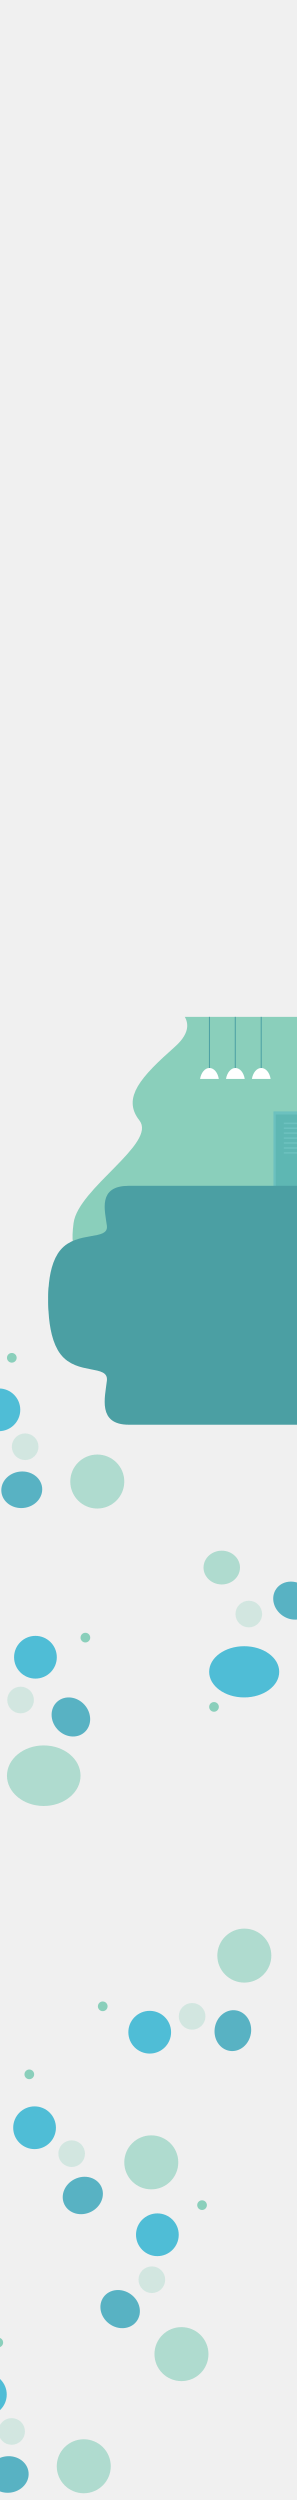
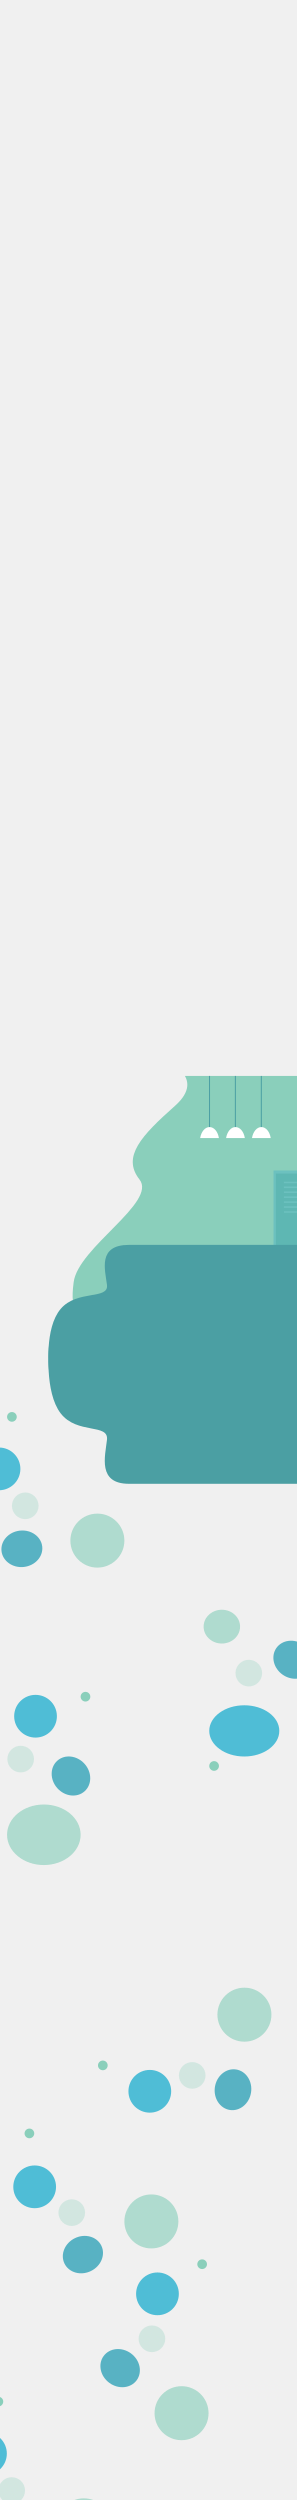
<svg xmlns="http://www.w3.org/2000/svg" xmlns:xlink="http://www.w3.org/1999/xlink" version="1.1" id="OBJECTS" x="0px" y="0px" viewBox="0 0 642.3 5417" style="enable-background:new 0 0 642.3 5417;" xml:space="preserve">
  <style type="text/css">
	.st0{clip-path:url(#SVGID_2_);fill:#8ACFBB;}
	.st1{clip-path:url(#SVGID_4_);}
	.st2{fill:#6CC1BF;}
	.st3{fill:#5EB7B3;}
	.st4{clip-path:url(#SVGID_6_);}
	.st5{fill:#4B9FA3;}
	.st6{fill:#FFFFFF;}
	.st7{clip-path:url(#SVGID_8_);fill:#4B9FA3;}
- 	.st8{opacity:0.67;fill:#00A4C9;}
- 	.st9{opacity:0.29;fill:#8ACFBB;}
- 	.st10{opacity:0.64;fill:#8ACFBB;}
- 	.st11{opacity:0.63;fill:#008FAA;}
- 	.st12{fill:#8ACFBB;}
+ 	.st8{clip-path:url(#SVGID_10_);fill:#4B9FA3;}
+ 	.st9{opacity:0.67;fill:#00A4C9;enable-background:new    ;}
+ 	.st10{opacity:0.29;fill:#8ACFBB;enable-background:new    ;}
+ 	.st11{opacity:0.64;fill:#8ACFBB;enable-background:new    ;}
+ 	.st12{opacity:0.63;fill:#008FAA;enable-background:new    ;}
+ 	.st13{fill:#8ACFBB;}
</style>
  <g>
    <g>
      <g>
-         <defs>
-           <rect id="SVGID_1_" x="-66" y="2203.4" width="720.8" height="637.6" />
-         </defs>
-         <clipPath id="SVGID_2_">
-           <use xlink:href="#SVGID_1_" style="overflow:visible;" />
-         </clipPath>
-         <path class="st0" d="M353.7,2168c0,0,97.8,35.7,25.2,100.2s-115.6,110.2-76.9,159.4c38.9,49.5-133,147.3-142.6,222.7     c-9.7,75.4,14.2,52.2,33,92.5s-36.1,119.6-36.1,119.6h509.5v-676L353.7,2168z" />
+         <g>
+           <defs>
+             <rect id="SVGID_1_" x="-65.8" y="2331.4" width="720.8" height="637.6" />
+           </defs>
+           <clipPath id="SVGID_2_">
+             <use xlink:href="#SVGID_1_" style="overflow:visible;" />
+           </clipPath>
+           <path class="st0" d="M353.9,2296c0,0,97.8,35.7,25.2,100.2s-115.6,110.2-76.9,159.4c38.9,49.5-133,147.3-142.6,222.7      c-9.7,75.4,14.2,52.2,33,92.5s-36.1,119.6-36.1,119.6H666v-676L353.9,2296z" />
+         </g>
      </g>
    </g>
    <g>
      <g>
-         <defs>
-           <rect id="SVGID_3_" x="-66" y="2203.4" width="720.8" height="637.6" />
-         </defs>
-         <clipPath id="SVGID_4_">
-           <use xlink:href="#SVGID_3_" style="overflow:visible;" />
-         </clipPath>
-         <g class="st1">
-           <g>
-             <rect x="592.5" y="2408.2" class="st2" width="81.1" height="309.7" />
-           </g>
-           <g>
-             <rect x="597.5" y="2414.9" class="st3" width="71.2" height="294.7" />
-           </g>
-           <g>
-             <rect x="615" y="2432.5" class="st2" width="36.1" height="3.3" />
-           </g>
-           <g>
-             <rect x="615" y="2443" class="st2" width="36.1" height="3.3" />
-           </g>
-           <g>
-             <rect x="615" y="2453.6" class="st2" width="36.1" height="3.3" />
-           </g>
-           <g>
-             <rect x="615" y="2464.4" class="st2" width="36.1" height="3.3" />
-           </g>
-           <g>
-             <rect x="615" y="2475.1" class="st2" width="36.1" height="3.3" />
-           </g>
-           <g>
-             <rect x="615" y="2485.8" class="st2" width="36.1" height="3.3" />
-           </g>
-           <g>
-             <rect x="615" y="2496.5" class="st2" width="36.1" height="3.3" />
-           </g>
-           <g>
-             <rect x="615" y="2615.7" class="st2" width="36.1" height="3.3" />
-           </g>
-           <g>
-             <rect x="615" y="2626.5" class="st2" width="36.1" height="3.3" />
-           </g>
-           <g>
-             <rect x="615" y="2637.1" class="st2" width="36.1" height="3.3" />
-           </g>
-           <g>
-             <rect x="615" y="2647.9" class="st2" width="36.1" height="3.3" />
-           </g>
-           <g>
-             <rect x="615" y="2658.4" class="st2" width="36.1" height="3.3" />
-           </g>
-           <g>
-             <rect x="615" y="2669.2" class="st2" width="36.1" height="3.3" />
-           </g>
-           <g>
-             <rect x="615" y="2679.8" class="st2" width="36.1" height="3.3" />
-           </g>
-           <g>
-             <ellipse class="st2" cx="657.4" cy="2549.8" rx="4.3" ry="6.5" />
+         <g>
+           <defs>
+             <rect id="SVGID_3_" x="-65.8" y="2331.4" width="720.8" height="637.6" />
+           </defs>
+           <clipPath id="SVGID_4_">
+             <use xlink:href="#SVGID_3_" style="overflow:visible;" />
+           </clipPath>
+           <g class="st1">
+             <g>
+               <rect x="592.7" y="2536.2" class="st2" width="81.1" height="309.7" />
+             </g>
+             <g>
+               <rect x="597.7" y="2542.9" class="st3" width="71.2" height="294.7" />
+             </g>
+             <g>
+               <rect x="615.2" y="2560.5" class="st2" width="36.1" height="3.3" />
+             </g>
+             <g>
+               <rect x="615.2" y="2571" class="st2" width="36.1" height="3.3" />
+             </g>
+             <g>
+               <rect x="615.2" y="2581.6" class="st2" width="36.1" height="3.3" />
+             </g>
+             <g>
+               <rect x="615.2" y="2592.4" class="st2" width="36.1" height="3.3" />
+             </g>
+             <g>
+               <rect x="615.2" y="2603.1" class="st2" width="36.1" height="3.3" />
+             </g>
+             <g>
+               <rect x="615.2" y="2613.8" class="st2" width="36.1" height="3.3" />
+             </g>
+             <g>
+               <rect x="615.2" y="2624.5" class="st2" width="36.1" height="3.3" />
+             </g>
+             <g>
+               <rect x="615.2" y="2743.7" class="st2" width="36.1" height="3.3" />
+             </g>
+             <g>
+               <rect x="615.2" y="2754.5" class="st2" width="36.1" height="3.3" />
+             </g>
+             <g>
+               <rect x="615.2" y="2765.1" class="st2" width="36.1" height="3.3" />
+             </g>
+             <g>
+               <rect x="615.2" y="2775.9" class="st2" width="36.1" height="3.3" />
+             </g>
+             <g>
+               <rect x="615.2" y="2786.4" class="st2" width="36.1" height="3.3" />
+             </g>
+             <g>
+               <rect x="615.2" y="2797.2" class="st2" width="36.1" height="3.3" />
+             </g>
+             <g>
+               <rect x="615.2" y="2807.8" class="st2" width="36.1" height="3.3" />
+             </g>
+             <g>
+               <ellipse class="st2" cx="657.6" cy="2677.8" rx="4.3" ry="6.5" />
+             </g>
          </g>
        </g>
      </g>
    </g>
    <g>
      <g>
-         <defs>
-           <rect id="SVGID_5_" x="-66" y="2203.4" width="720.8" height="637.6" />
-         </defs>
-         <clipPath id="SVGID_6_">
-           <use xlink:href="#SVGID_5_" style="overflow:visible;" />
-         </clipPath>
-         <g class="st4">
-           <g>
-             <rect x="452.7" y="2189.1" class="st5" width="2.2" height="135.6" />
-           </g>
-           <g>
-             <path class="st6" d="M474.1,2337.9c-2.2-13.8-10.4-23.8-20.3-23.8c-9.9,0-18.1,10.3-20.3,23.8H474.1z" />
-           </g>
-           <g>
-             <rect x="508.7" y="2189.1" class="st5" width="2.2" height="135.6" />
-           </g>
-           <g>
-             <path class="st6" d="M530.3,2337.9c-2.2-13.8-10.4-23.8-20.3-23.8s-18.1,10.3-20.3,23.8H530.3z" />
-           </g>
-           <g>
-             <rect x="564.9" y="2189.1" class="st5" width="2.2" height="135.6" />
-           </g>
-           <g>
-             <path class="st6" d="M586.4,2337.9c-2.2-13.8-10.4-23.8-20.3-23.8s-18.1,10.3-20.3,23.8H586.4z" />
+         <g>
+           <defs>
+             <rect id="SVGID_5_" x="-65.8" y="2331.4" width="720.8" height="637.6" />
+           </defs>
+           <clipPath id="SVGID_6_">
+             <use xlink:href="#SVGID_5_" style="overflow:visible;" />
+           </clipPath>
+           <g class="st4">
+             <g>
+               <rect x="452.9" y="2317.1" class="st5" width="2.2" height="135.6" />
+             </g>
+             <g>
+               <path class="st6" d="M474.3,2465.9c-2.2-13.8-10.4-23.8-20.3-23.8s-18.1,10.3-20.3,23.8H474.3z" />
+             </g>
+             <g>
+               <rect x="508.9" y="2317.1" class="st5" width="2.2" height="135.6" />
+             </g>
+             <g>
+               <path class="st6" d="M530.5,2465.9c-2.2-13.8-10.4-23.8-20.3-23.8c-9.9,0-18.1,10.3-20.3,23.8H530.5z" />
+             </g>
+             <g>
+               <rect x="565.1" y="2317.1" class="st5" width="2.2" height="135.6" />
+             </g>
+             <g>
+               <path class="st6" d="M586.6,2465.9c-2.2-13.8-10.4-23.8-20.3-23.8s-18.1,10.3-20.3,23.8H586.6z" />
+             </g>
          </g>
        </g>
      </g>
    </g>
    <g>
      <g>
-         <defs>
-           <rect id="SVGID_7_" x="-53.8" y="2203.4" width="720.8" height="1070.6" />
-         </defs>
-         <clipPath id="SVGID_8_">
-           <use xlink:href="#SVGID_7_" style="overflow:visible;" />
-         </clipPath>
-         <path class="st7" d="M654.8,2569.4c0,0-307,0-375.5,0s-51.8,53.9-47.7,86.7c4.1,32.8-64.7,10-100.3,52     C95.6,2750,106,2841,106,2841h548.8V2569.4z" />
-         <path class="st7" d="M654.8,3087.1c0,0-307,0-375.5,0s-51.8-59.3-47.7-95.4c4.1-36.1-64.7-11-100.3-57.2S106,2788.2,106,2788.2     h548.8V3087.1z" />
+         <g>
+           <defs>
+             <rect id="SVGID_7_" x="-53.6" y="2331.4" width="720.8" height="1070.6" />
+           </defs>
+           <clipPath id="SVGID_8_">
+             <use xlink:href="#SVGID_7_" style="overflow:visible;" />
+           </clipPath>
+           <path class="st7" d="M655,2697.4c0,0-307,0-375.5,0s-51.8,53.9-47.7,86.7s-64.7,10-100.3,52C95.8,2878,106.2,2969,106.2,2969      H655V2697.4z" />
+         </g>
+         <g>
+           <defs>
+             <rect id="SVGID_9_" x="-53.6" y="2331.4" width="720.8" height="1070.6" />
+           </defs>
+           <clipPath id="SVGID_10_">
+             <use xlink:href="#SVGID_9_" style="overflow:visible;" />
+           </clipPath>
+           <path class="st8" d="M655,3215.1c0,0-307,0-375.5,0s-51.8-59.3-47.7-95.4c4.1-36.1-64.7-11-100.3-57.2s-25.3-146.3-25.3-146.3      H655V3215.1z" />
+         </g>
      </g>
    </g>
  </g>
-   <circle class="st8" cx="-2.4" cy="3054.8" r="46.3" />
-   <circle class="st9" cx="54.5" cy="3134.8" r="28.9" />
-   <circle class="st10" cx="210.8" cy="3210.2" r="58.5" />
-   <ellipse transform="matrix(0.9941 -0.1083 0.1083 0.9941 -349.3672 24.0992)" class="st11" cx="47.2" cy="3228.1" rx="44.4" ry="39.6" />
-   <circle class="st12" cx="25.6" cy="2942.1" r="10.5" />
-   <ellipse class="st8" cx="529.1" cy="3622.5" rx="75.9" ry="55.5" />
-   <circle class="st9" cx="539.1" cy="3497.3" r="28.9" />
-   <ellipse class="st10" cx="480.5" cy="3396.6" rx="39.5" ry="36.6" />
-   <ellipse transform="matrix(0.5694 -0.8221 0.8221 0.5694 -2577.847 2015.27)" class="st11" cx="634.8" cy="3468.3" rx="39.6" ry="44.4" />
-   <circle class="st12" cx="463.7" cy="3698.5" r="10.5" />
-   <circle class="st8" cx="76.8" cy="3590.9" r="46.3" />
-   <circle class="st9" cx="44.6" cy="3683.6" r="28.9" />
-   <ellipse class="st10" cx="94.8" cy="3847.6" rx="79.7" ry="65.6" />
-   <ellipse transform="matrix(0.7478 -0.6639 0.6639 0.7478 -2431.254 1040.343)" class="st11" cx="153.7" cy="3720.3" rx="39.6" ry="44.4" />
-   <circle class="st12" cx="185" cy="3548.4" r="10.5" />
-   <circle class="st8" cx="324.4" cy="4403.4" r="46.3" />
-   <circle class="st9" cx="416.3" cy="4369" r="28.9" />
-   <circle class="st10" cx="529.4" cy="4237.4" r="58.5" />
-   <ellipse transform="matrix(0.1513 -0.9885 0.9885 0.1513 -3921.287 4232.935)" class="st11" cx="504.5" cy="4400.1" rx="44.4" ry="39.6" />
-   <circle class="st12" cx="222.6" cy="4347.3" r="10.5" />
-   <circle class="st8" cx="74.9" cy="4610.4" r="46.3" />
-   <circle class="st9" cx="155.3" cy="4666.6" r="28.9" />
-   <circle class="st10" cx="327.8" cy="4685.4" r="58.5" />
-   <ellipse transform="matrix(0.9004 -0.4351 0.4351 0.9004 -2052.041 552.1136)" class="st11" cx="179.6" cy="4757" rx="44.4" ry="39.6" />
-   <circle class="st12" cx="63.5" cy="4494.7" r="10.5" />
-   <circle class="st8" cx="341" cy="4842.3" r="46.3" />
-   <circle class="st9" cx="329" cy="4939.7" r="28.9" />
-   <circle class="st10" cx="393.2" cy="5100.9" r="58.5" />
-   <ellipse transform="matrix(0.5917 -0.8061 0.8061 0.5917 -3927.122 2252.78)" class="st11" cx="260.5" cy="5003.5" rx="39.6" ry="44.4" />
-   <circle class="st12" cx="437.8" cy="4778.1" r="10.5" />
-   <circle class="st8" cx="-31.7" cy="5188.5" r="46.3" />
-   <circle class="st9" cx="25.2" cy="5268.5" r="28.9" />
-   <circle class="st10" cx="181.5" cy="5343.9" r="58.5" />
-   <ellipse transform="matrix(0.9941 -0.1083 0.1083 0.9941 -580.6494 33.4764)" class="st11" cx="17.8" cy="5361.8" rx="44.4" ry="39.6" />
-   <circle class="st12" cx="-3.7" cy="5075.8" r="10.5" />
+   <ellipse transform="matrix(7.108470e-03 -1 1 7.108470e-03 -3184.908 3157.971)" class="st9" cx="-2.2" cy="3182.8" rx="46.3" ry="46.3" />
+   <ellipse transform="matrix(2.415434e-03 -1 1 2.415434e-03 -3208.227 3309.615)" class="st10" cx="54.7" cy="3262.8" rx="28.9" ry="28.9" />
+   <circle class="st11" cx="211" cy="3338.2" r="58.5" />
+   <ellipse transform="matrix(0.9941 -0.1083 0.1083 0.9941 -363.1871 24.8686)" class="st12" cx="47.4" cy="3356" rx="44.4" ry="39.6" />
+   <circle class="st13" cx="25.8" cy="3070.1" r="10.5" />
+   <ellipse class="st9" cx="529.3" cy="3750.5" rx="75.9" ry="55.5" />
+   <ellipse transform="matrix(3.327787e-02 -0.9994 0.9994 3.327787e-02 -3101.943 4043.655)" class="st10" cx="539.3" cy="3625.3" rx="28.9" ry="28.9" />
+   <ellipse class="st11" cx="480.7" cy="3524.6" rx="39.5" ry="36.6" />
+   <ellipse transform="matrix(0.5694 -0.8221 0.8221 0.5694 -2682.899 2070.705)" class="st12" cx="635.1" cy="3596.3" rx="39.6" ry="44.4" />
+   <circle class="st13" cx="463.9" cy="3826.5" r="10.5" />
+   <ellipse transform="matrix(0.9999 -1.020249e-02 1.020249e-02 0.9999 -37.938 0.9791)" class="st9" cx="77" cy="3718.9" rx="46.3" ry="46.3" />
+   <ellipse transform="matrix(2.415434e-03 -1 1 2.415434e-03 -3766.901 3847.189)" class="st10" cx="44.8" cy="3811.6" rx="28.9" ry="28.9" />
+   <ellipse class="st11" cx="95" cy="3975.6" rx="79.7" ry="65.6" />
+   <ellipse transform="matrix(0.7478 -0.6639 0.6639 0.7478 -2516.172 1072.606)" class="st12" cx="153.8" cy="3848.3" rx="39.6" ry="44.4" />
+   <circle class="st13" cx="185.2" cy="3676.4" r="10.5" />
+   <circle class="st9" cx="324.6" cy="4531.4" r="46.3" />
+   <circle class="st10" cx="416.5" cy="4497" r="28.9" />
+   <circle class="st11" cx="529.6" cy="4365.4" r="58.5" />
+   <ellipse transform="matrix(0.1513 -0.9885 0.9885 0.1513 -4047.473 4341.822)" class="st12" cx="504.7" cy="4528" rx="44.4" ry="39.6" />
+   <circle class="st13" cx="222.8" cy="4475.3" r="10.5" />
+   <ellipse transform="matrix(1 -2.487534e-03 2.487534e-03 1 -11.7867 0.2015)" class="st9" cx="75.1" cy="4738.4" rx="46.3" ry="46.3" />
+   <ellipse transform="matrix(0.9999 -1.020247e-02 1.020247e-02 0.9999 -48.9087 1.836)" class="st10" cx="155.5" cy="4794.6" rx="28.9" ry="28.9" />
+   <circle class="st11" cx="328" cy="4813.4" r="58.5" />
+   <ellipse transform="matrix(0.9004 -0.4351 0.4351 0.9004 -2107.61 564.7929)" class="st12" cx="179.6" cy="4885.2" rx="44.4" ry="39.6" />
+   <circle class="st13" cx="63.7" cy="4622.7" r="10.5" />
+   <circle class="st9" cx="341.2" cy="4970.3" r="46.3" />
+   <circle class="st10" cx="329.2" cy="5067.7" r="28.9" />
+   <circle class="st11" cx="393.4" cy="5228.9" r="58.5" />
+   <ellipse transform="matrix(0.5917 -0.8061 0.8061 0.5917 -4030.217 2305.019)" class="st12" cx="260.5" cy="5131.4" rx="39.6" ry="44.4" />
+   <circle class="st13" cx="438" cy="4906.1" r="10.5" />
+   <circle class="st9" cx="-31.5" cy="5316.5" r="46.3" />
+   <ellipse transform="matrix(1 -2.487535e-03 2.487535e-03 1 -13.4239 7.987025e-02)" class="st10" cx="25.4" cy="5396.5" rx="28.9" ry="28.9" />
+   <circle class="st11" cx="181.7" cy="5471.9" r="58.5" />
+   <ellipse transform="matrix(0.9941 -0.1083 0.1083 0.9941 -594.4413 34.2315)" class="st12" cx="17.9" cy="5489.7" rx="44.4" ry="39.6" />
+   <circle class="st13" cx="-3.5" cy="5203.8" r="10.5" />
</svg>
